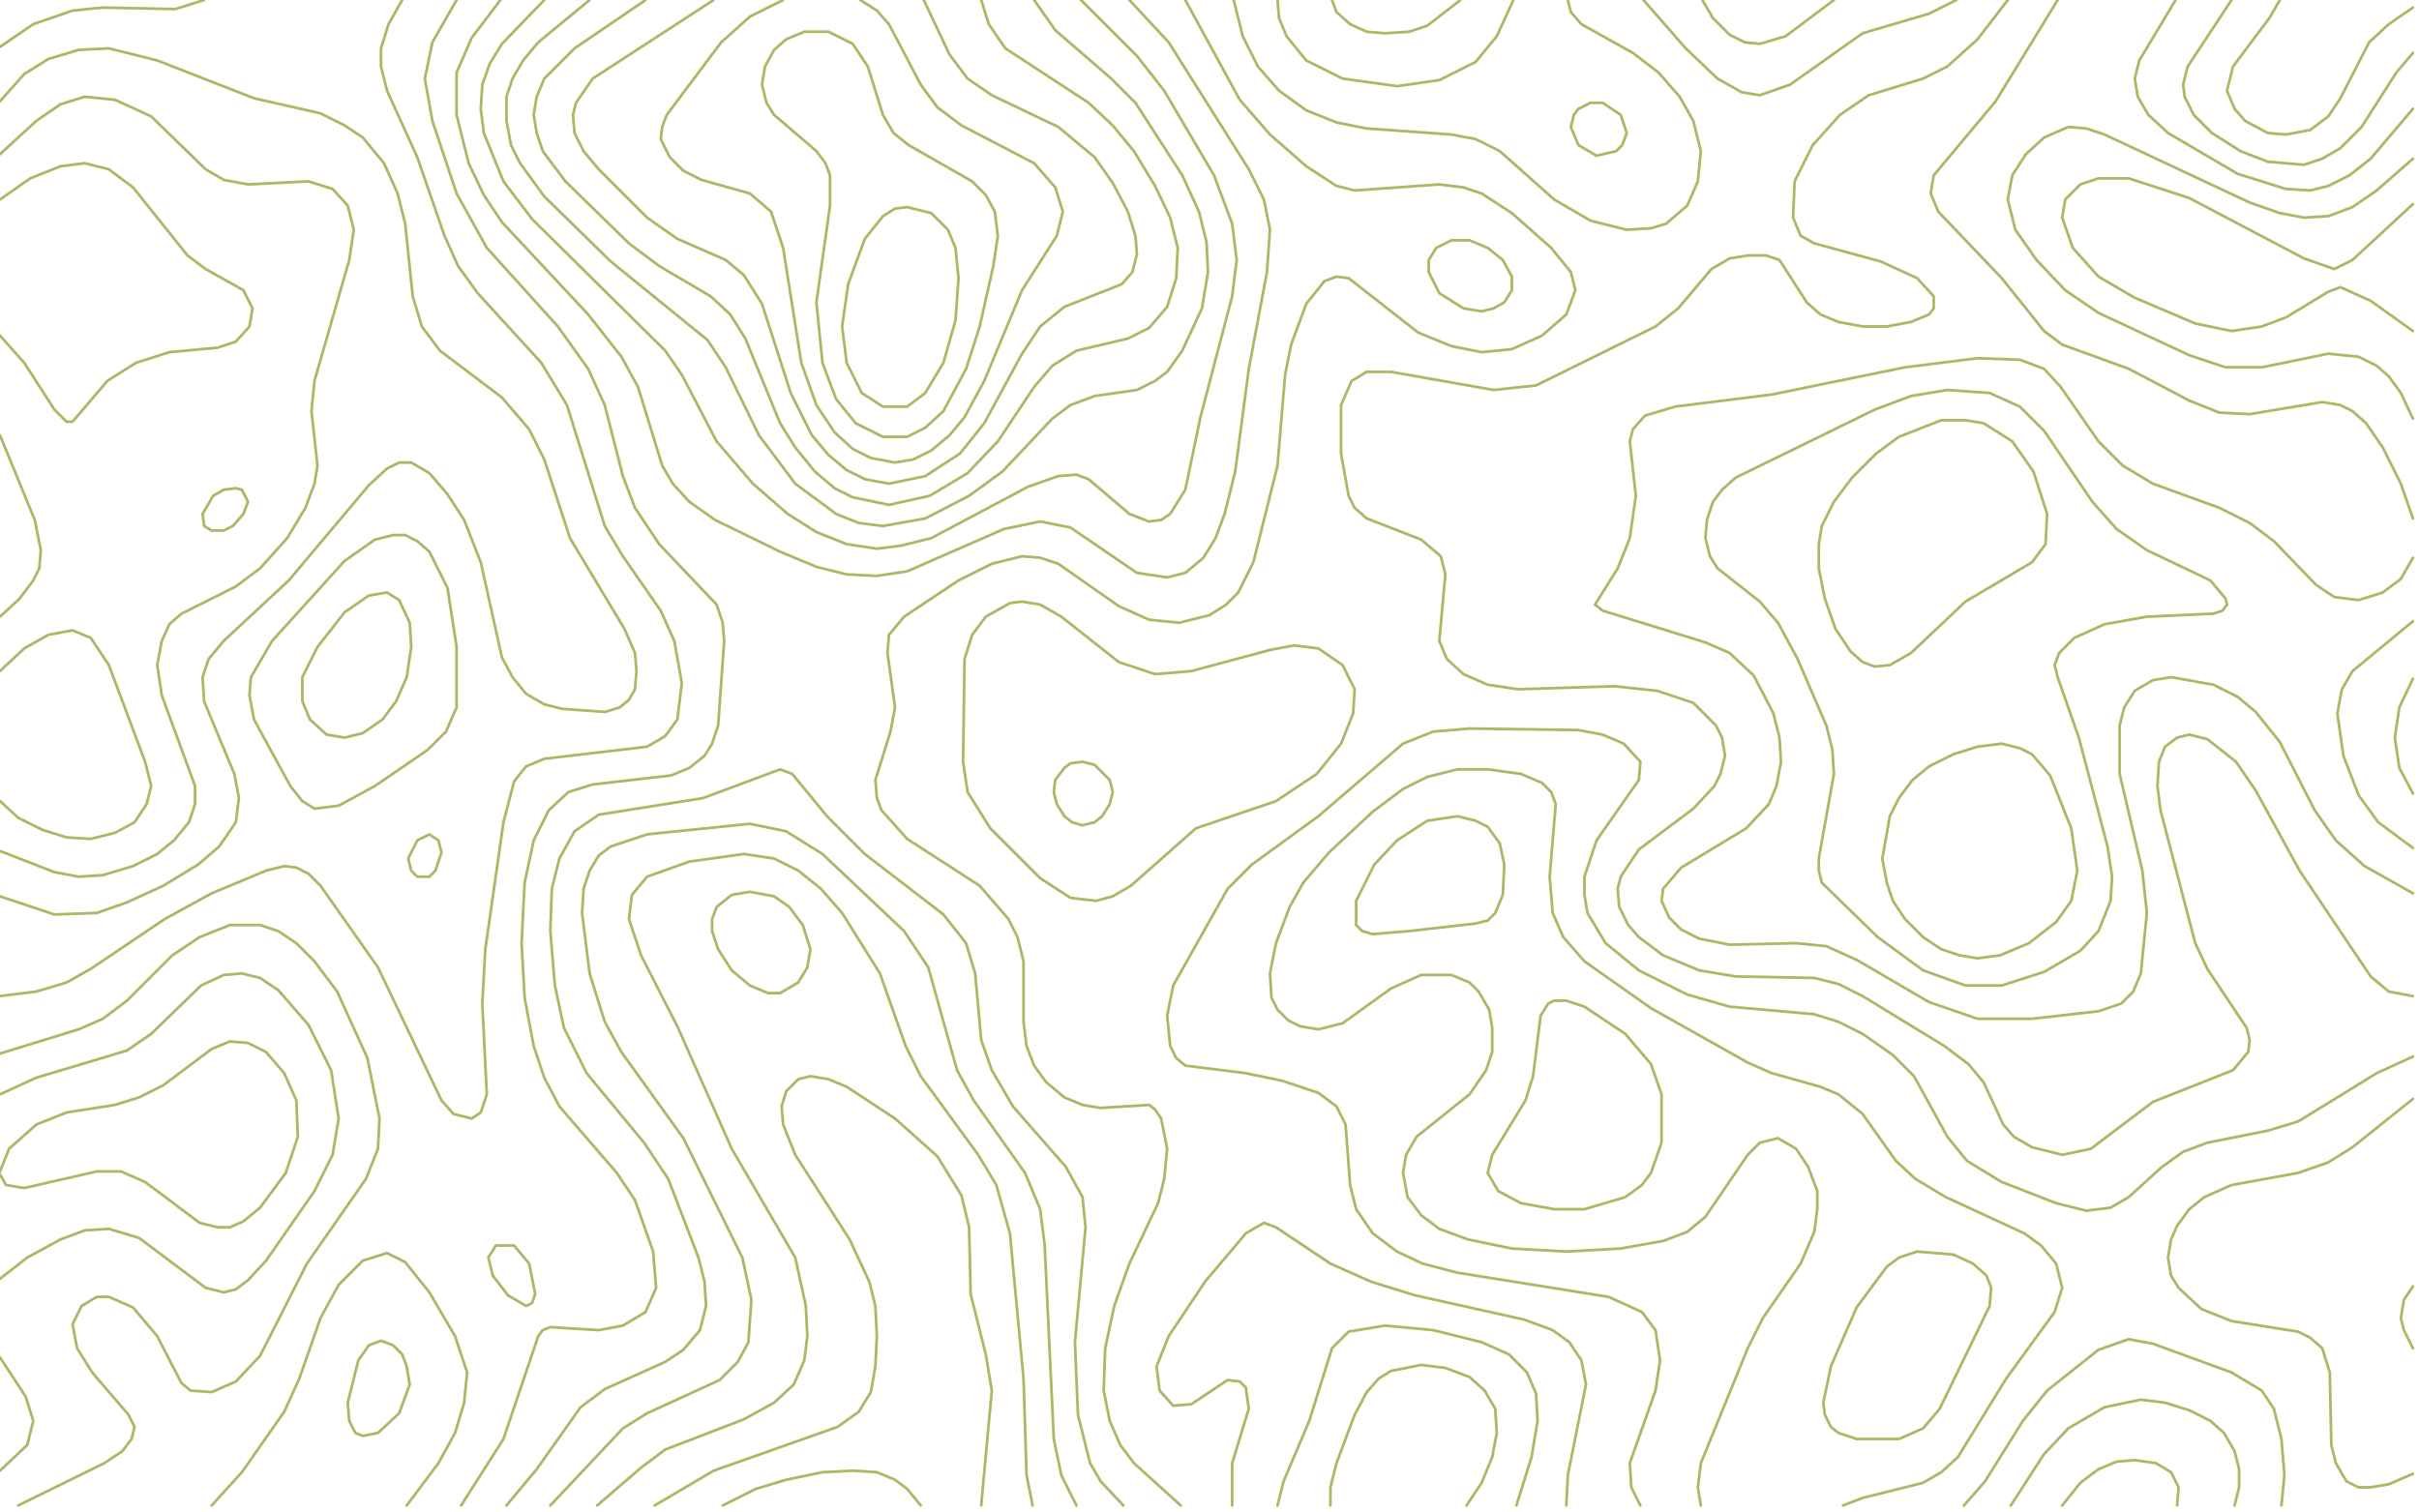
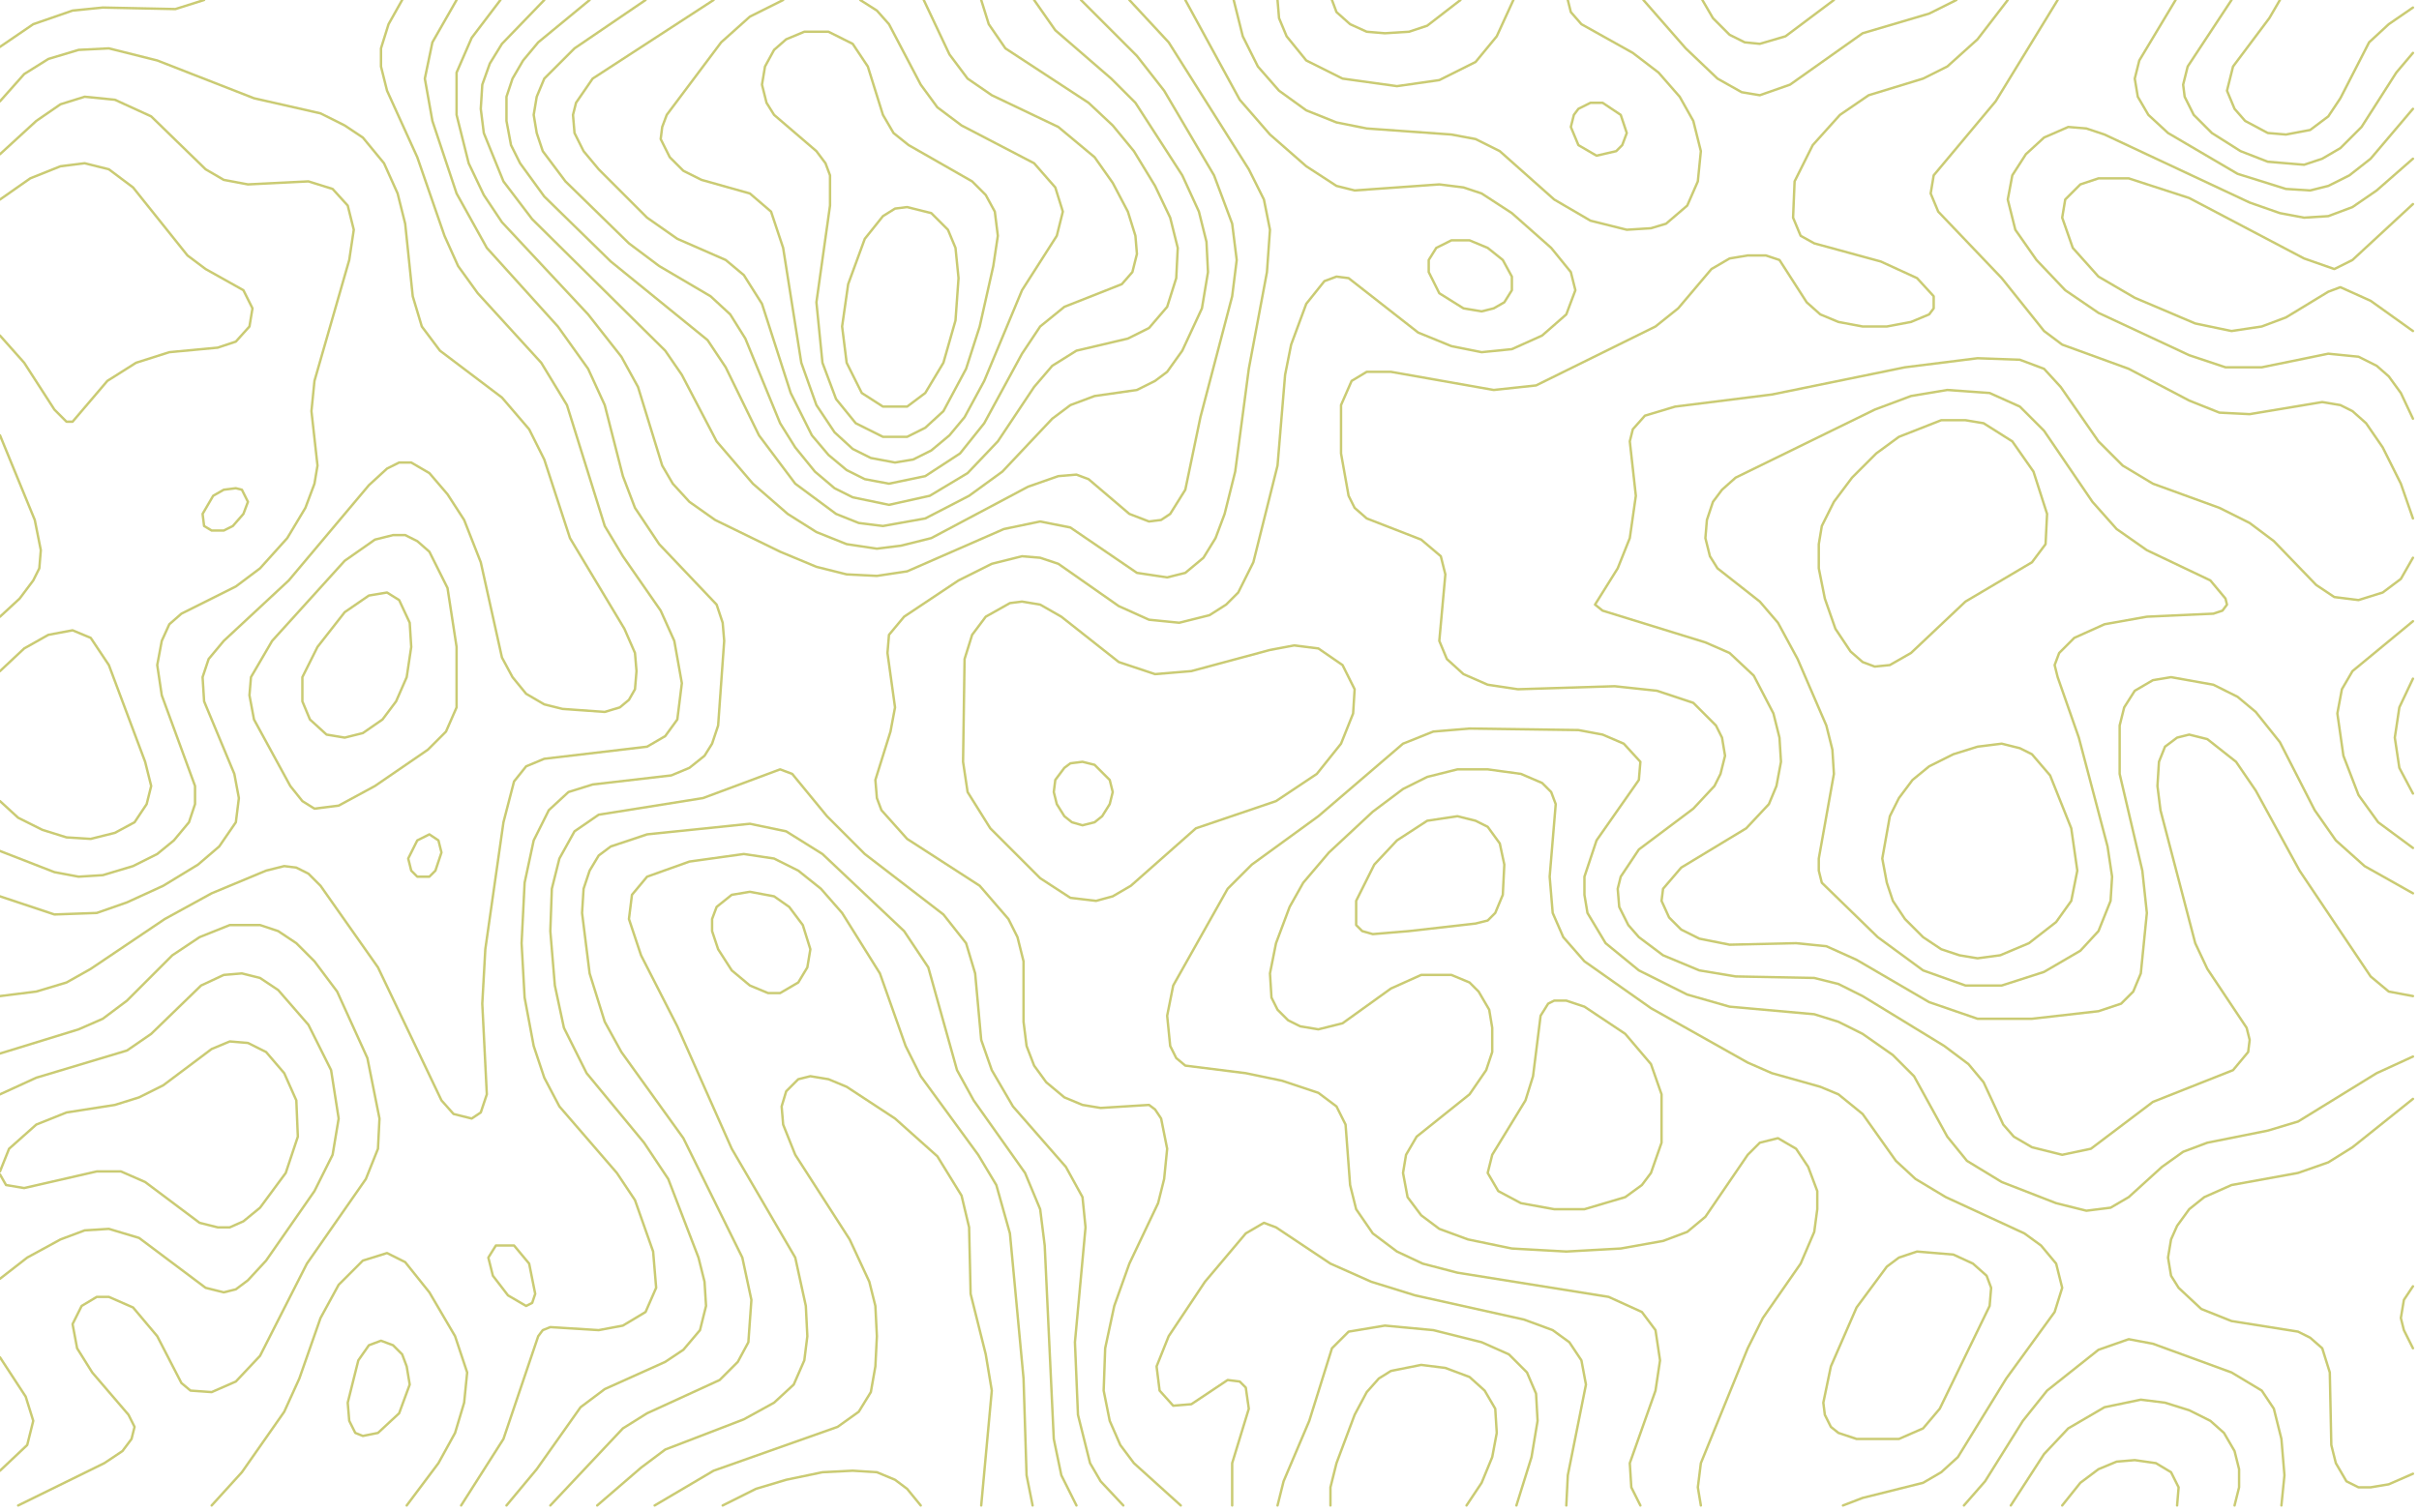
<svg xmlns="http://www.w3.org/2000/svg" viewBox="0 0 1600 1000" preserveAspectRatio="xMidYMid slice">
-   <g fill="none" stroke="#7F8200" stroke-width="1.8" stroke-linejoin="round" stroke-linecap="round" opacity=".6">
+   <g fill="none" stroke="#9EA000" stroke-width="1.6" stroke-linejoin="round" stroke-linecap="round" opacity=".55">
    <path d="M0 222 L16 240 L36 271 L44 279 L48 279 L71 252 L90 240 L112 233 L144 230 L156 226 L165 216 L167 204 L161 192 L136 178 L124 169 L88 124 L72 112 L56 108 L40 110 L20 118 L0 132" />
    <path d="M1596 135 L1556 172 L1544 178 L1524 171 L1448 131 L1408 118 L1388 118 L1376 122 L1366 132 L1364 144 L1371 164 L1388 183 L1412 197 L1452 214 L1476 219 L1496 216 L1512 210 L1540 193 L1548 190 L1568 199 L1596 219" />
    <path d="M1250 440 L1264 432 L1300 398 L1344 372 L1353 360 L1354 340 L1345 312 L1331 292 L1312 280 L1300 278 L1284 278 L1256 289 L1241 300 L1225 316 L1213 332 L1205 348 L1203 360 L1203 376 L1207 396 L1214 416 L1224 431 L1232 438 L1240 441 L1250 440" />
    <path d="M154 348 L161 340 L164 332 L160 324 L156 323 L148 324 L141 328 L134 340 L135 348 L140 351 L148 351 L154 348" />
    <path d="M0 530 L12 541 L28 549 L44 554 L60 555 L76 551 L89 544 L97 532 L100 520 L96 504 L72 440 L60 422 L48 417 L32 420 L16 429 L0 444" />
    <path d="M1596 449 L1587 468 L1584 488 L1587 508 L1596 525" />
    <path d="M1323 632 L1342 624 L1360 610 L1370 596 L1374 576 L1370 548 L1356 513 L1344 499 L1336 495 L1324 492 L1308 494 L1292 499 L1276 507 L1265 516 L1256 528 L1250 540 L1245 568 L1248 584 L1252 596 L1260 608 L1272 620 L1284 628 L1296 632 L1308 634 L1323 632" />
    <path d="M881 0 L884 8 L893 16 L904 21 L916 22 L932 21 L944 17 L966 0" />
    <path d="M0 563 L36 577 L52 580 L68 579 L88 573 L104 565 L115 556 L125 544 L129 532 L129 520 L107 460 L104 440 L107 424 L112 413 L120 406 L156 388 L172 376 L190 356 L202 336 L208 320 L210 308 L206 272 L208 252 L231 172 L234 152 L230 136 L220 125 L204 120 L164 122 L148 119 L136 112 L100 77 L76 66 L56 64 L40 69 L24 80 L0 102" />
    <path d="M1596 105 L1572 126 L1556 137 L1540 143 L1524 144 L1508 141 L1488 134 L1392 89 L1380 85 L1368 84 L1352 91 L1340 102 L1331 116 L1328 132 L1333 152 L1347 172 L1366 192 L1388 207 L1448 235 L1472 243 L1496 243 L1540 234 L1560 236 L1572 242 L1580 249 L1588 260 L1596 277" />
    <path d="M1324 652 L1352 643 L1376 629 L1388 616 L1396 596 L1397 580 L1394 560 L1375 488 L1361 448 L1359 440 L1362 432 L1372 422 L1392 413 L1420 408 L1464 406 L1470 404 L1473 400 L1472 396 L1462 384 L1420 364 L1400 350 L1384 332 L1352 285 L1336 269 L1316 260 L1288 258 L1264 262 L1240 271 L1148 316 L1139 324 L1133 332 L1129 344 L1128 356 L1131 368 L1136 376 L1164 398 L1176 412 L1189 436 L1208 480 L1212 496 L1213 512 L1203 568 L1203 576 L1205 584 L1242 620 L1272 642 L1300 652 L1324 652" />
    <path d="M0 288 L23 344 L27 364 L26 376 L22 384 L13 396 L0 408" />
    <path d="M1596 411 L1556 444 L1549 456 L1546 472 L1550 500 L1560 526 L1573 544 L1596 561" />
    <path d="M970 996 L980 981 L987 964 L990 948 L989 932 L982 920 L972 911 L956 905 L940 903 L920 907 L912 912 L904 921 L896 936 L884 968 L880 984 L880 996" />
    <path d="M845 0 L846 12 L851 24 L864 40 L888 52 L924 57 L952 53 L976 41 L990 24 L1001 0" />
    <path d="M1361 0 L1320 67 L1279 116 L1277 128 L1282 140 L1324 184 L1352 219 L1364 228 L1408 244 L1448 265 L1468 273 L1488 274 L1536 266 L1548 268 L1556 272 L1565 280 L1576 296 L1588 320 L1596 343" />
    <path d="M1596 72 L1568 105 L1554 116 L1540 123 L1528 126 L1512 125 L1480 115 L1434 88 L1421 76 L1414 64 L1412 52 L1415 40 L1439 0" />
    <path d="M0 593 L36 605 L64 604 L84 597 L108 586 L131 572 L145 560 L156 544 L158 528 L155 512 L135 464 L134 448 L138 436 L148 424 L191 384 L244 321 L256 310 L264 306 L272 306 L284 313 L296 327 L307 344 L318 372 L332 435 L339 448 L348 459 L360 466 L372 469 L400 471 L410 468 L416 463 L420 456 L421 444 L420 432 L413 416 L377 356 L360 304 L350 284 L332 263 L291 232 L279 216 L273 196 L268 148 L263 128 L254 108 L240 91 L228 83 L212 75 L168 65 L104 40 L72 32 L52 33 L32 39 L16 49 L0 67" />
    <path d="M1069 100 L1073 96 L1076 88 L1072 76 L1060 68 L1052 68 L1044 72 L1041 76 L1039 84 L1044 96 L1056 103 L1069 100" />
    <path d="M1596 369 L1588 383 L1576 392 L1560 397 L1544 395 L1532 387 L1504 358 L1488 346 L1468 336 L1424 320 L1404 308 L1388 292 L1363 256 L1352 244 L1336 238 L1308 237 L1260 243 L1172 261 L1108 269 L1088 275 L1080 284 L1078 292 L1082 328 L1078 356 L1070 376 L1055 400 L1060 404 L1128 425 L1144 432 L1160 447 L1173 472 L1177 488 L1178 504 L1175 520 L1170 532 L1155 548 L1112 574 L1100 588 L1099 596 L1104 607 L1112 615 L1124 621 L1144 625 L1188 624 L1208 626 L1228 635 L1276 663 L1308 674 L1344 674 L1388 669 L1403 664 L1411 656 L1416 644 L1420 604 L1417 576 L1402 512 L1402 480 L1405 468 L1412 457 L1424 450 L1436 448 L1464 453 L1480 461 L1492 471 L1508 491 L1531 536 L1545 556 L1564 573 L1596 591" />
    <path d="M724 544 L729 540 L734 532 L736 524 L734 516 L724 506 L716 504 L708 505 L704 508 L698 516 L697 524 L699 532 L704 540 L709 544 L716 546 L724 544" />
    <path d="M284 580 L288 576 L292 564 L290 556 L284 552 L276 556 L270 568 L272 576 L276 580 L284 580" />
    <path d="M1003 996 L1013 964 L1017 940 L1016 922 L1010 908 L998 896 L980 888 L948 880 L916 877 L892 881 L881 892 L866 940 L849 980 L845 996" />
    <path d="M250 948 L264 935 L271 916 L269 904 L266 896 L260 890 L252 887 L244 890 L237 900 L230 928 L231 940 L235 948 L240 950 L250 948" />
    <path d="M1440 996 L1441 984 L1436 974 L1426 968 L1412 966 L1400 967 L1388 972 L1376 981 L1364 996" />
    <path d="M135 0 L116 6 L68 5 L48 7 L22 16 L0 31" />
    <path d="M0 659 L24 656 L44 650 L60 641 L109 608 L140 591 L176 576 L188 573 L196 574 L204 578 L212 586 L250 640 L292 728 L300 737 L312 740 L318 736 L322 724 L319 664 L321 628 L333 544 L340 517 L348 507 L360 502 L428 494 L440 487 L448 476 L451 452 L446 424 L437 404 L412 368 L400 348 L375 268 L358 240 L316 194 L303 176 L294 156 L276 104 L256 60 L252 44 L252 32 L257 16 L266 0" />
    <path d="M816 0 L822 24 L832 44 L846 60 L864 73 L884 81 L904 85 L960 89 L976 92 L992 100 L1028 132 L1052 146 L1076 152 L1092 151 L1102 148 L1116 136 L1123 120 L1125 100 L1120 80 L1111 64 L1097 48 L1080 35 L1046 16 L1039 8 L1037 0" />
    <path d="M1328 0 L1308 26 L1288 44 L1272 52 L1236 63 L1217 76 L1199 96 L1187 120 L1186 144 L1191 156 L1200 161 L1244 173 L1268 184 L1279 196 L1279 204 L1276 208 L1264 213 L1248 216 L1232 216 L1216 213 L1204 208 L1195 200 L1177 172 L1168 169 L1156 169 L1144 171 L1132 178 L1110 204 L1095 216 L1016 255 L988 258 L920 246 L904 246 L894 252 L887 268 L887 300 L892 328 L896 336 L904 343 L940 357 L953 368 L956 380 L952 424 L957 436 L968 446 L984 453 L1004 456 L1068 454 L1096 457 L1120 465 L1135 480 L1139 488 L1141 500 L1138 512 L1134 520 L1120 535 L1084 562 L1072 580 L1070 588 L1071 600 L1077 612 L1084 620 L1100 632 L1124 642 L1148 646 L1200 647 L1216 651 L1232 659 L1286 692 L1302 704 L1312 716 L1325 744 L1332 752 L1344 759 L1364 764 L1383 760 L1424 729 L1477 708 L1487 696 L1488 688 L1486 680 L1460 641 L1452 624 L1429 536 L1427 520 L1428 504 L1432 494 L1440 488 L1448 486 L1460 489 L1479 504 L1492 523 L1521 576 L1568 646 L1580 656 L1596 659" />
    <path d="M1596 35 L1585 48 L1562 84 L1548 98 L1536 105 L1524 109 L1500 107 L1482 100 L1463 88 L1451 76 L1445 64 L1444 56 L1447 44 L1476 0" />
    <path d="M224 533 L208 535 L200 530 L192 520 L168 476 L165 460 L166 448 L180 424 L228 371 L248 357 L260 354 L268 354 L276 358 L284 365 L296 389 L302 428 L302 468 L295 484 L283 496 L248 520 L224 533" />
    <path d="M725 596 L736 593 L748 586 L791 548 L844 530 L871 512 L887 492 L895 472 L896 456 L888 440 L872 429 L856 427 L840 430 L788 444 L764 446 L740 438 L702 408 L688 400 L676 398 L668 399 L652 408 L643 420 L638 436 L637 504 L640 524 L655 548 L688 581 L708 594 L725 596" />
    <path d="M1036 996 L1037 976 L1049 916 L1046 900 L1038 888 L1027 880 L1008 873 L936 857 L907 848 L880 836 L844 812 L836 809 L824 816 L797 848 L773 884 L765 904 L767 920 L776 930 L788 929 L812 913 L820 914 L824 918 L826 932 L815 968 L815 996" />
    <path d="M269 996 L290 968 L301 948 L307 928 L309 908 L301 884 L284 855 L268 835 L256 829 L240 834 L224 850 L212 872 L198 912 L188 934 L160 974 L140 996" />
    <path d="M1478 996 L1481 984 L1481 972 L1478 960 L1471 948 L1462 940 L1448 933 L1432 928 L1416 926 L1392 931 L1368 945 L1352 962 L1330 996" />
    <path d="M305 996 L333 952 L356 884 L359 880 L364 878 L396 880 L412 877 L427 868 L434 852 L432 828 L420 794 L408 776 L370 732 L360 713 L353 692 L347 660 L345 624 L347 584 L353 556 L363 536 L376 524 L392 519 L444 513 L456 508 L466 500 L471 492 L475 480 L479 424 L478 412 L474 400 L436 360 L420 336 L412 315 L400 268 L389 244 L369 216 L322 164 L302 128 L286 80 L281 52 L286 28 L302 0" />
    <path d="M784 0 L820 66 L840 89 L864 110 L884 123 L896 126 L952 122 L968 124 L980 128 L1000 141 L1026 164 L1039 180 L1042 192 L1036 208 L1020 222 L1000 231 L980 233 L960 229 L938 220 L892 184 L884 183 L876 186 L864 201 L854 228 L850 248 L845 308 L829 372 L819 392 L811 400 L800 407 L780 412 L760 410 L740 401 L700 373 L688 369 L676 368 L656 373 L634 384 L598 408 L588 420 L587 432 L592 468 L589 484 L579 516 L580 528 L583 536 L600 555 L648 586 L667 608 L673 620 L677 636 L677 676 L679 692 L684 705 L692 716 L704 726 L716 731 L728 733 L760 731 L764 734 L768 740 L772 760 L770 780 L766 796 L747 836 L737 864 L731 892 L730 920 L734 940 L741 956 L750 968 L781 996" />
    <path d="M1294 0 L1276 9 L1232 22 L1184 56 L1164 63 L1152 61 L1136 52 L1115 32 L1087 0" />
    <path d="M1596 5 L1580 16 L1567 28 L1548 65 L1540 77 L1528 86 L1512 89 L1500 88 L1485 80 L1478 72 L1473 60 L1477 44 L1501 12 L1508 0" />
    <path d="M228 488 L216 486 L205 476 L200 464 L200 448 L210 428 L228 405 L244 394 L256 392 L264 397 L271 412 L272 428 L269 448 L262 464 L253 476 L240 485 L228 488" />
    <path d="M1085 996 L1079 984 L1078 968 L1095 920 L1098 900 L1095 880 L1086 868 L1064 858 L964 842 L941 836 L924 828 L908 816 L897 800 L893 784 L890 744 L884 732 L872 723 L848 715 L824 710 L784 705 L778 700 L774 692 L772 672 L776 652 L812 588 L828 572 L872 540 L928 492 L948 484 L972 482 L1044 483 L1060 486 L1074 492 L1085 504 L1084 516 L1056 556 L1048 580 L1048 592 L1050 604 L1062 624 L1084 642 L1116 658 L1144 666 L1200 671 L1216 676 L1232 684 L1252 698 L1266 712 L1288 752 L1301 768 L1324 782 L1360 796 L1380 801 L1396 799 L1408 792 L1430 772 L1444 762 L1460 756 L1500 748 L1520 742 L1572 710 L1596 699" />
    <path d="M0 697 L52 681 L68 674 L84 662 L114 632 L132 620 L152 612 L172 612 L184 616 L196 624 L208 636 L223 656 L243 700 L251 740 L250 760 L242 780 L203 836 L172 897 L156 914 L140 921 L126 920 L120 915 L104 884 L88 865 L72 858 L64 858 L54 864 L48 876 L51 892 L61 908 L85 936 L89 944 L87 952 L81 960 L69 968 L12 996" />
    <path d="M348 864 L336 857 L326 844 L323 832 L328 824 L340 824 L350 836 L354 856 L352 862 L348 864" />
    <path d="M1509 996 L1511 976 L1509 952 L1504 932 L1496 920 L1476 908 L1424 889 L1408 886 L1388 893 L1354 920 L1338 940 L1313 980 L1299 996" />
    <path d="M747 0 L773 28 L826 112 L836 132 L840 152 L838 180 L826 244 L817 312 L810 340 L804 356 L796 369 L784 379 L772 382 L752 379 L708 349 L688 345 L664 350 L600 378 L580 381 L560 380 L540 375 L516 365 L473 344 L456 332 L445 320 L438 308 L422 256 L411 236 L389 208 L332 147 L320 129 L310 108 L302 76 L302 48 L312 25 L331 0" />
    <path d="M1213 0 L1181 24 L1164 29 L1154 28 L1144 23 L1133 12 L1126 0" />
    <path d="M988 204 L980 206 L968 204 L952 194 L945 180 L945 172 L950 164 L960 159 L972 159 L984 164 L994 172 L1000 183 L1000 192 L995 200 L988 204" />
    <path d="M335 996 L355 972 L384 931 L400 919 L440 901 L452 893 L463 880 L467 864 L466 848 L462 832 L442 780 L426 756 L388 710 L373 680 L367 652 L364 616 L365 588 L370 568 L380 550 L396 539 L465 528 L516 509 L524 512 L547 540 L572 565 L624 605 L639 624 L645 644 L649 688 L656 708 L670 732 L705 772 L716 792 L718 812 L711 888 L713 936 L721 968 L728 980 L743 996" />
    <path d="M1125 996 L1123 984 L1125 968 L1156 892 L1166 872 L1191 836 L1200 815 L1202 800 L1202 788 L1196 772 L1188 760 L1176 753 L1164 756 L1156 764 L1128 805 L1116 815 L1100 821 L1072 826 L1036 828 L1000 826 L971 820 L952 813 L940 804 L931 792 L928 776 L930 764 L937 752 L972 724 L983 708 L987 696 L987 680 L985 668 L978 656 L972 650 L960 645 L940 645 L920 654 L888 677 L872 681 L860 679 L852 675 L845 668 L841 660 L840 644 L844 624 L853 600 L862 584 L879 564 L908 537 L928 522 L944 514 L964 509 L984 509 L1006 512 L1020 518 L1026 524 L1029 532 L1025 580 L1027 604 L1034 620 L1048 636 L1092 667 L1156 703 L1172 710 L1204 719 L1216 724 L1232 737 L1254 768 L1267 780 L1287 792 L1339 816 L1350 824 L1360 836 L1364 852 L1359 868 L1327 912 L1295 964 L1284 974 L1272 981 L1232 991 L1219 996" />
    <path d="M0 724 L24 713 L84 695 L100 684 L133 652 L148 645 L160 644 L172 647 L184 655 L204 678 L219 708 L224 740 L220 764 L208 788 L176 834 L164 847 L156 853 L148 855 L136 852 L92 819 L72 813 L56 814 L40 820 L18 832 L0 846" />
    <path d="M1596 975 L1580 982 L1568 984 L1560 984 L1552 980 L1545 968 L1542 956 L1541 908 L1536 892 L1528 885 L1520 881 L1476 874 L1456 866 L1441 852 L1436 844 L1434 832 L1436 820 L1440 811 L1448 800 L1458 792 L1476 784 L1520 776 L1540 769 L1556 759 L1596 727" />
    <path d="M1596 851 L1590 860 L1588 872 L1590 880 L1596 892" />
    <path d="M0 898 L17 924 L22 940 L18 956 L0 973" />
    <path d="M715 0 L752 37 L770 60 L803 116 L815 148 L818 172 L815 196 L794 276 L784 324 L774 340 L768 344 L760 345 L747 340 L720 317 L712 314 L700 315 L680 322 L616 356 L596 361 L580 363 L560 360 L540 352 L521 340 L498 320 L474 292 L451 248 L440 232 L352 145 L333 120 L320 88 L318 72 L319 56 L324 42 L332 29 L360 0" />
    <path d="M932 616 L908 618 L901 616 L897 612 L897 596 L909 572 L924 556 L944 543 L964 540 L976 543 L984 547 L992 558 L995 572 L994 592 L989 604 L984 609 L976 611 L932 616" />
    <path d="M364 996 L412 945 L428 935 L476 913 L488 901 L495 888 L497 860 L491 832 L452 753 L411 696 L400 676 L390 644 L385 604 L386 588 L390 576 L396 566 L404 560 L428 552 L496 545 L520 550 L544 565 L598 616 L614 640 L633 708 L644 728 L678 776 L688 800 L691 824 L697 952 L702 976 L712 996" />
    <path d="M1048 800 L1028 800 L1006 796 L991 788 L984 776 L987 764 L1009 728 L1014 712 L1019 672 L1024 664 L1028 662 L1036 662 L1048 666 L1075 684 L1092 704 L1099 724 L1099 756 L1092 776 L1086 784 L1075 792 L1048 800" />
    <path d="M0 775 L6 760 L24 744 L44 736 L76 731 L92 726 L108 718 L140 694 L152 689 L164 690 L176 696 L188 710 L196 728 L197 752 L189 776 L172 799 L161 808 L152 812 L144 812 L132 809 L96 782 L80 775 L64 775 L16 786 L4 784 L0 777" />
    <path d="M1256 952 L1228 952 L1216 948 L1211 944 L1207 936 L1206 928 L1211 904 L1228 865 L1248 838 L1256 832 L1268 828 L1292 830 L1305 836 L1314 844 L1317 852 L1316 864 L1283 932 L1272 945 L1256 952" />
    <path d="M684 0 L698 20 L735 52 L751 68 L782 116 L793 140 L798 160 L799 180 L795 204 L782 232 L772 246 L764 252 L752 258 L724 262 L708 268 L696 277 L663 312 L641 328 L612 343 L584 348 L568 346 L553 340 L526 320 L502 288 L480 243 L468 225 L404 173 L360 130 L344 108 L338 96 L335 80 L335 64 L339 52 L346 40 L356 28 L390 0" />
    <path d="M395 996 L424 971 L440 959 L492 939 L512 928 L525 916 L532 900 L534 884 L533 864 L526 832 L484 760 L448 679 L424 632 L416 608 L418 592 L428 580 L456 570 L492 565 L512 568 L528 576 L543 588 L557 604 L582 644 L599 692 L609 712 L647 764 L659 784 L668 816 L677 912 L679 976 L683 996" />
    <path d="M649 0 L654 16 L665 32 L720 68 L736 83 L750 100 L764 123 L774 144 L779 164 L778 184 L772 203 L760 217 L746 224 L712 232 L696 242 L684 256 L660 292 L640 313 L615 328 L588 334 L564 329 L552 323 L539 312 L526 296 L516 280 L493 224 L483 208 L470 196 L436 176 L416 161 L374 120 L359 100 L355 88 L353 76 L355 64 L360 52 L380 32 L427 0" />
    <path d="M516 657 L508 657 L496 652 L484 642 L475 628 L471 616 L471 608 L474 600 L484 592 L496 590 L512 593 L522 600 L531 612 L536 628 L534 640 L528 650 L516 657" />
    <path d="M433 996 L472 973 L554 944 L568 934 L576 921 L579 904 L580 884 L579 864 L575 848 L562 820 L526 764 L518 744 L517 732 L520 722 L528 714 L536 712 L548 714 L560 719 L592 740 L620 765 L636 791 L641 812 L642 856 L652 896 L656 920 L649 996" />
    <path d="M611 0 L628 36 L640 52 L656 63 L700 84 L724 104 L736 121 L746 140 L751 156 L752 168 L749 180 L742 188 L704 203 L688 216 L676 234 L651 280 L635 300 L612 315 L588 320 L572 317 L560 311 L548 301 L537 288 L523 260 L504 201 L492 182 L480 172 L448 158 L428 144 L396 112 L386 100 L380 88 L379 76 L381 68 L392 52 L472 0" />
    <path d="M478 996 L500 985 L520 979 L544 974 L564 973 L580 974 L592 979 L600 985 L609 996" />
    <path d="M569 0 L580 7 L588 16 L609 56 L620 71 L636 83 L684 108 L698 124 L703 140 L699 156 L676 192 L651 252 L638 276 L628 288 L616 298 L604 304 L592 306 L576 303 L564 297 L552 286 L540 268 L530 240 L518 164 L510 140 L496 128 L464 119 L452 113 L443 104 L437 92 L438 84 L441 76 L477 28 L496 11 L518 0" />
    <path d="M600 289 L584 289 L566 280 L553 264 L544 240 L540 200 L549 136 L549 116 L546 108 L540 100 L512 76 L507 68 L504 56 L506 44 L512 33 L520 26 L532 21 L548 21 L564 29 L574 44 L584 76 L591 88 L601 96 L643 120 L652 129 L658 140 L660 156 L657 176 L648 216 L639 244 L624 272 L612 283 L600 289" />
    <path d="M600 269 L584 269 L570 260 L560 240 L557 216 L561 188 L572 158 L584 143 L592 138 L600 137 L616 141 L627 152 L632 164 L634 184 L632 212 L624 240 L612 260 L600 269" />
  </g>
</svg>
